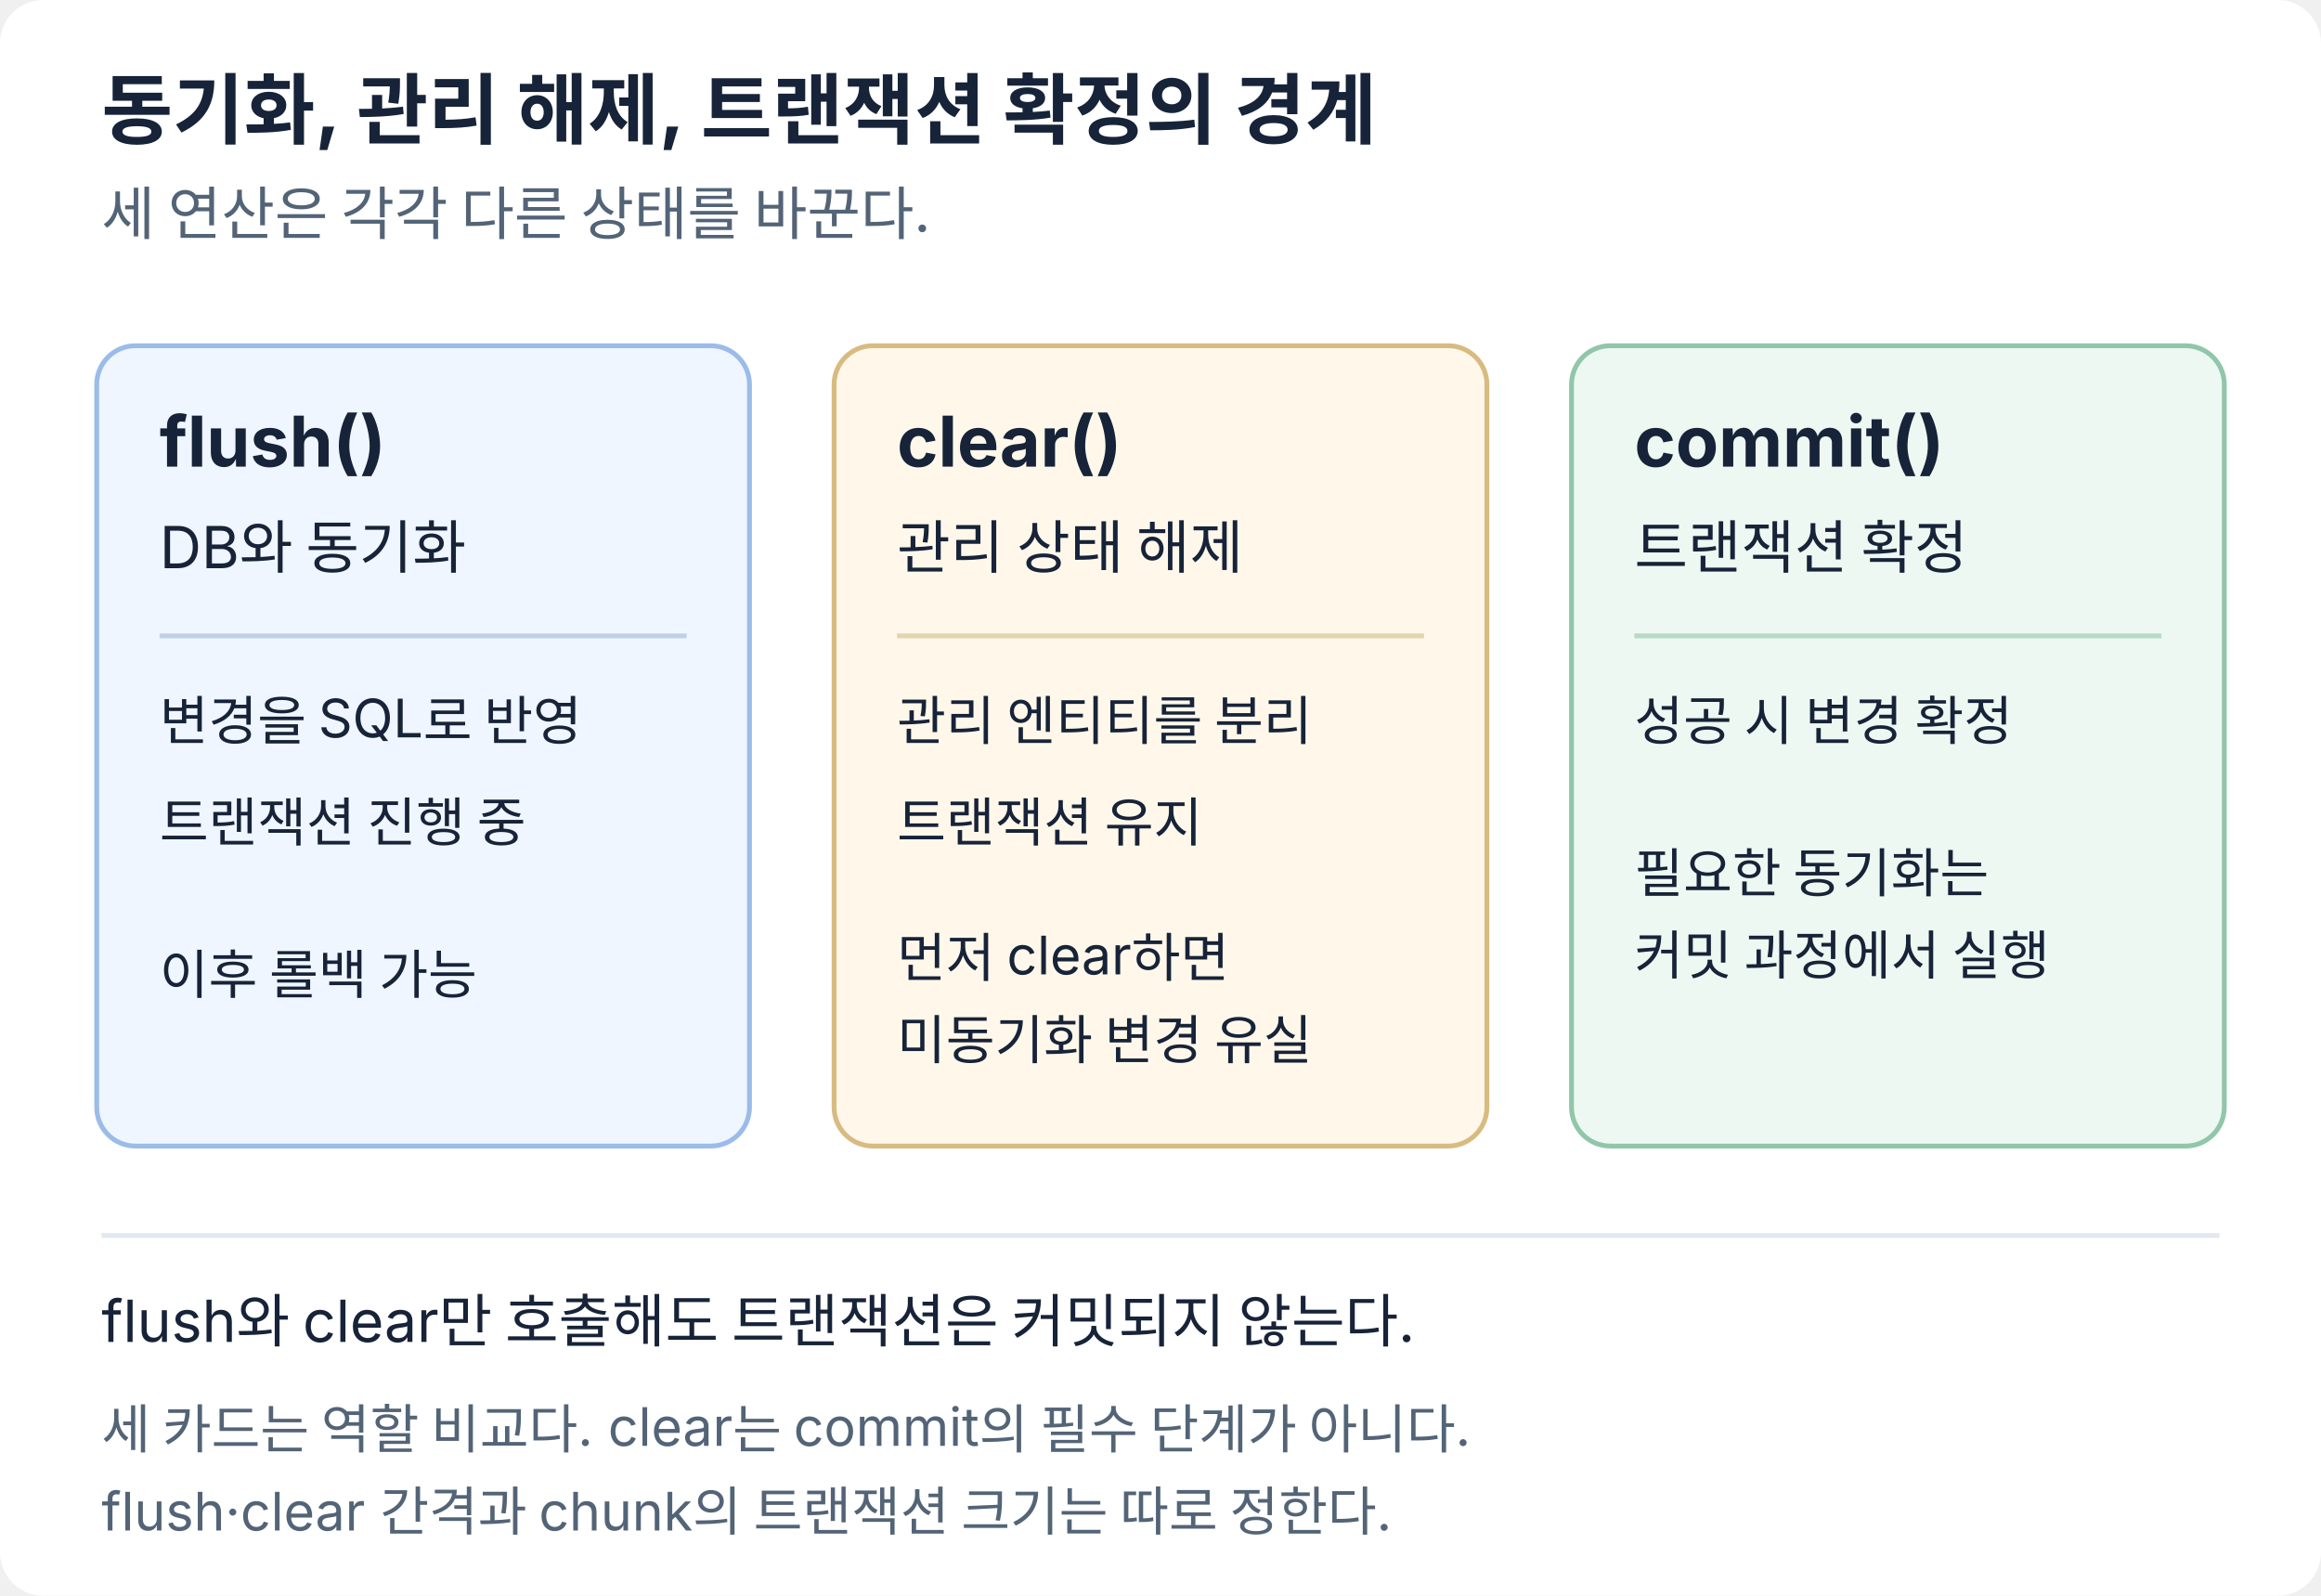
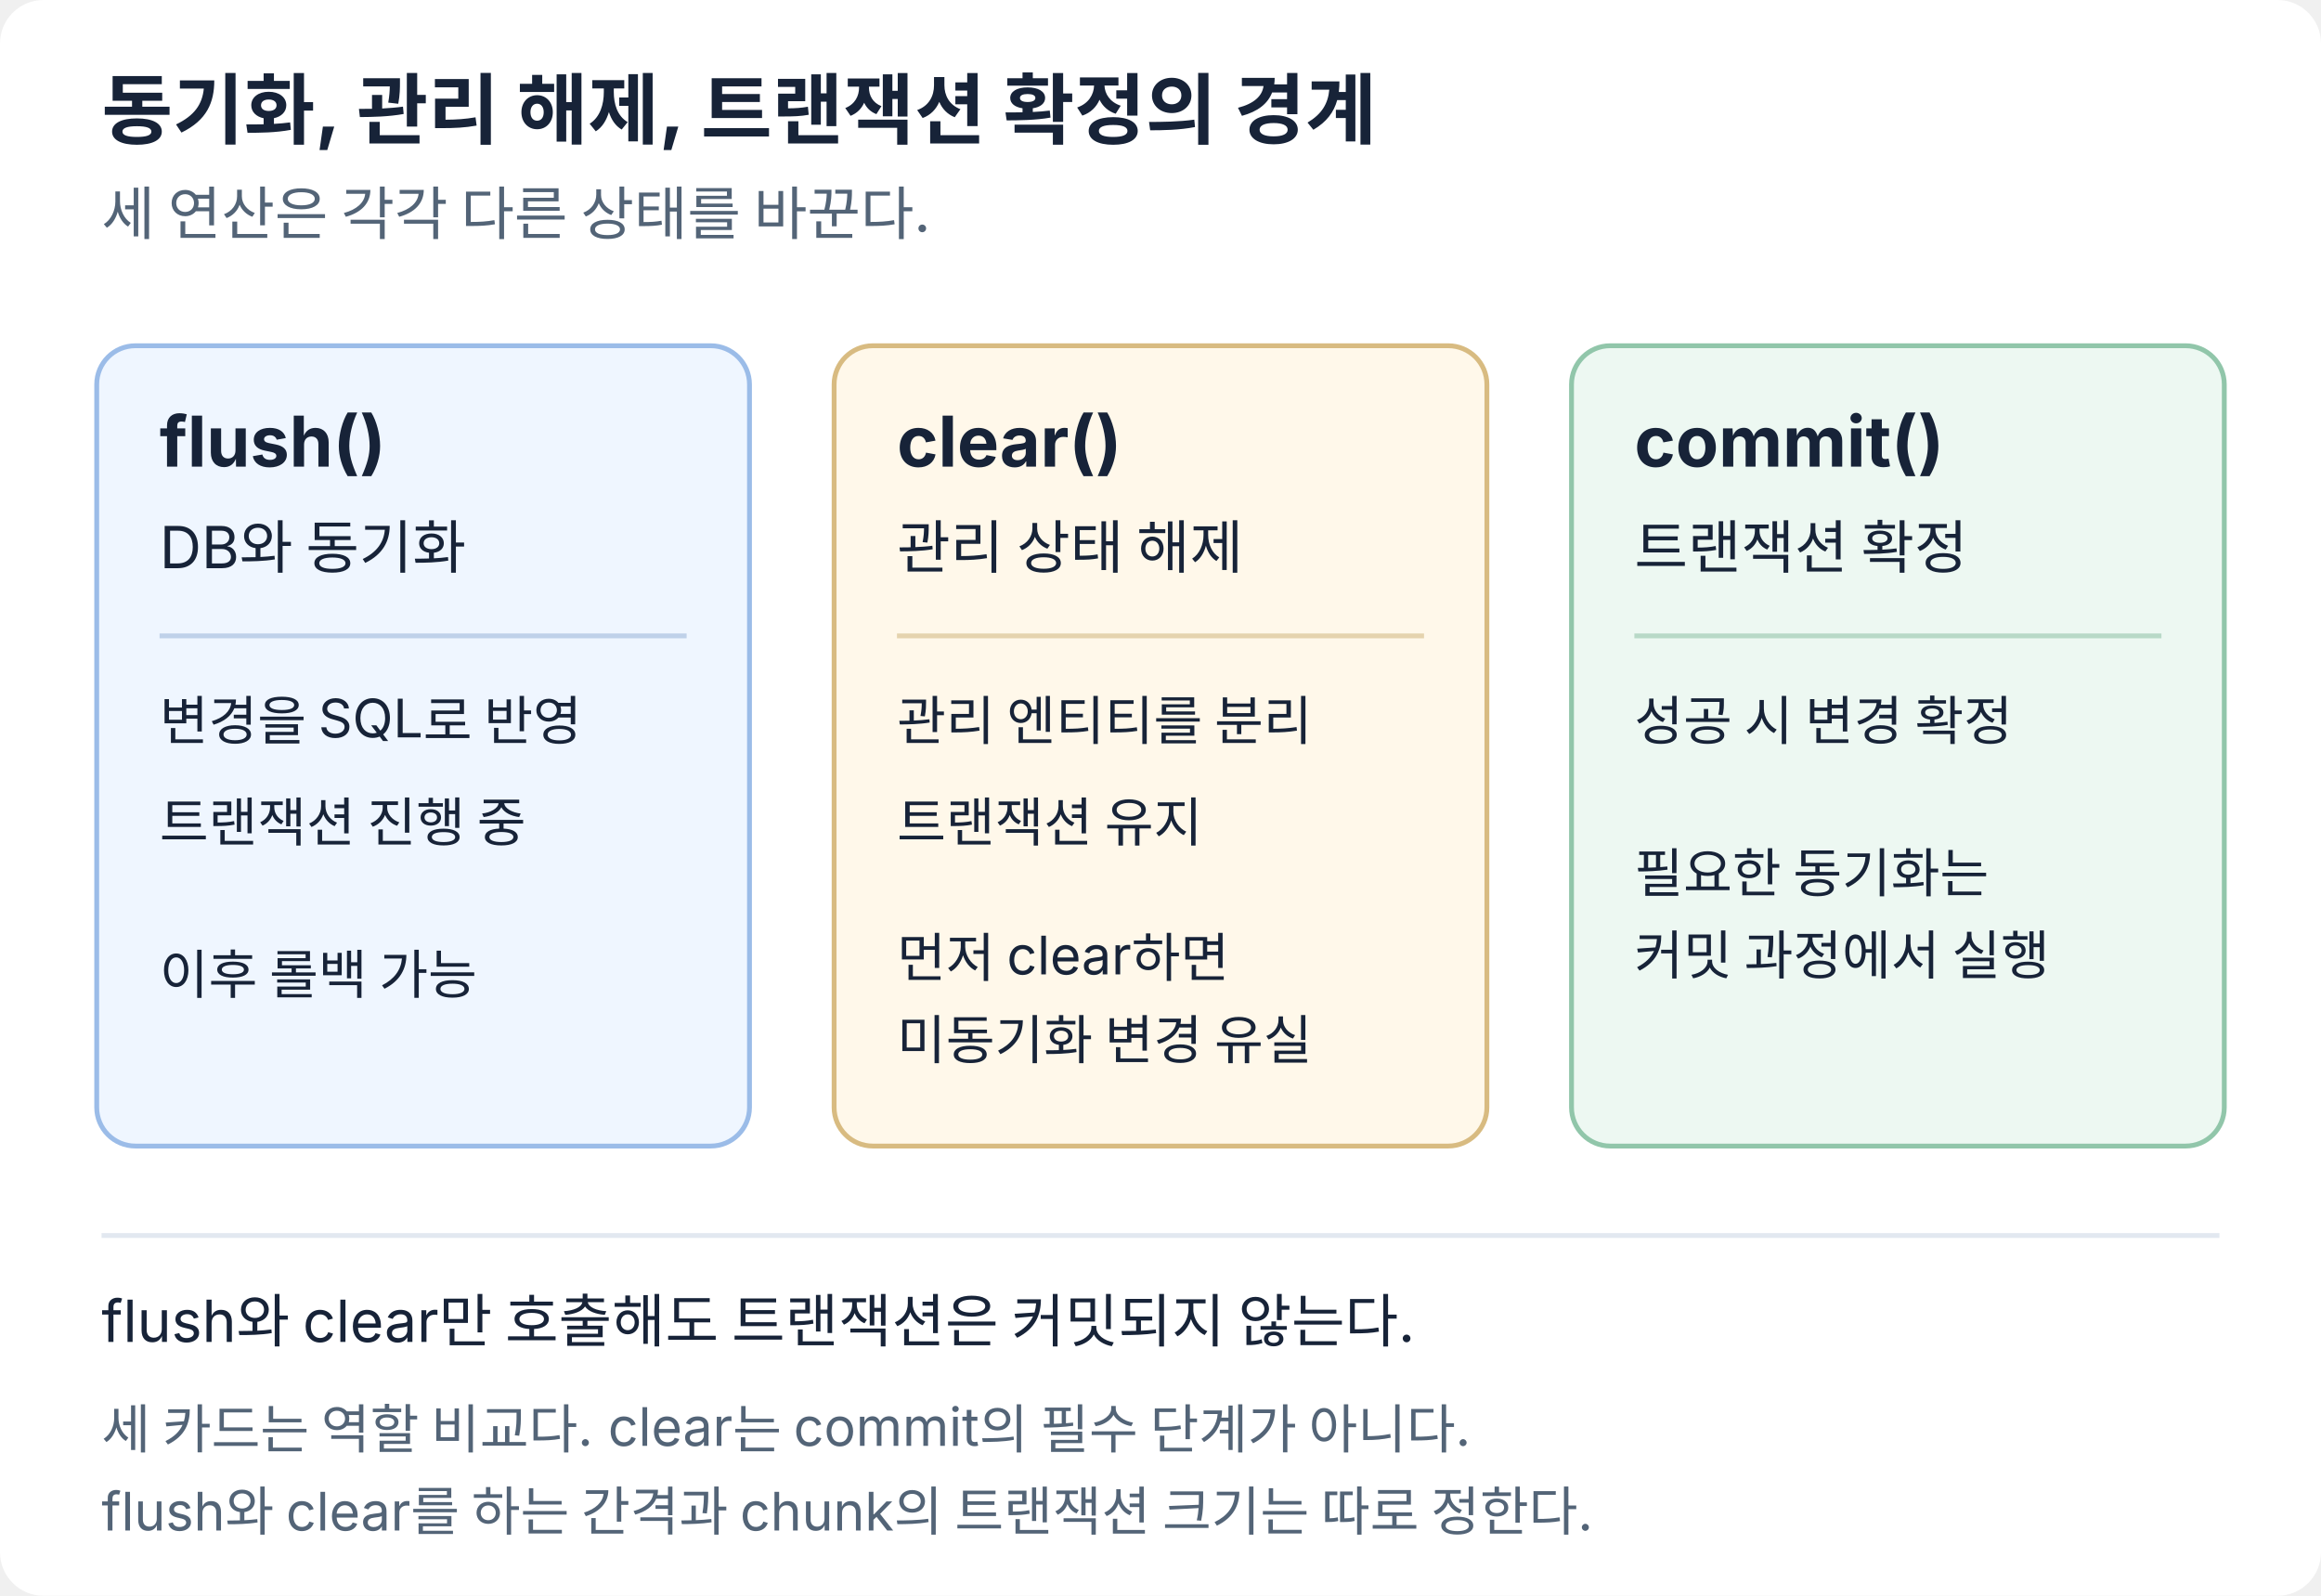
<svg xmlns="http://www.w3.org/2000/svg" viewBox="0 0 960 660" role="img" aria-labelledby="title desc">
  <style>
    text { font-family: Pretendard, "Noto Sans KR", -apple-system, BlinkMacSystemFont, sans-serif; fill: #172338; }
    .heading { font-size: 32px; font-weight: 750; }
    .label { font-size: 29px; font-weight: 700; }
    .body { font-size: 24px; }
    .small { font-size: 22px; }
    .muted { fill: #536477; }
  </style>
  <rect width="960" height="660" rx="18" fill="#fff" />
  <text x="42" y="57" class="heading">동기화, 관리 해제, 트랜잭션 확정의 경계</text>
  <text x="42" y="97" class="body muted">세 연산은 각각 다른 상태를 바꾼다.</text>
  <rect x="40" y="143" width="270" height="331" rx="16" fill="#eff6ff" stroke="#9bbce8" stroke-width="2" />
  <text x="66" y="193" class="label">flush()</text>
  <text x="66" y="235" class="body">DB와 동기화</text>
  <path d="M 66 263 H 284" stroke="#bfd1e9" stroke-width="2" />
  <text x="66" y="306" class="small">변경을 SQL로 반영</text>
  <text x="66" y="348" class="small">트랜잭션 진행 중</text>
  <text x="66" y="411" class="small">이후 롤백 가능</text>
  <rect x="345" y="143" width="270" height="331" rx="16" fill="#fff8ea" stroke="#d8bb81" stroke-width="2" />
  <text x="371" y="193" class="label">clear()</text>
  <text x="371" y="235" class="body">관리 상태 해제</text>
  <path d="M 371 263 H 589" stroke="#e5d3ae" stroke-width="2" />
  <text x="371" y="306" class="small">관리 엔티티를 분리</text>
  <text x="371" y="348" class="small">트랜잭션 유지</text>
  <text x="371" y="404" class="small">먼저 clear하면</text>
  <text x="371" y="438" class="small">미동기화 변경 유실</text>
  <rect x="650" y="143" width="270" height="331" rx="16" fill="#edf8f2" stroke="#91c6aa" stroke-width="2" />
  <text x="676" y="193" class="label">commit()</text>
  <text x="676" y="235" class="body">트랜잭션 확정</text>
  <path d="M 676 263 H 894" stroke="#b8d9c7" stroke-width="2" />
  <text x="676" y="306" class="small">성공 시 변경 확정</text>
  <text x="676" y="369" class="small">필요한 동기화는</text>
  <text x="676" y="403" class="small">커밋 과정에서 실행</text>
  <path d="M 42 511 H 918" stroke="#e2e8f0" stroke-width="2" />
  <text x="42" y="555" class="body">flush와 clear만 호출해도 트랜잭션은 커밋되지 않는다.</text>
  <text x="42" y="599" class="small muted">세 카드는 역할 비교다. clear는 commit의 필수 단계가 아니다.</text>
-   <text x="42" y="633" class="small muted">flush·clear 간격과 chunk의 트랜잭션 크기는 따로 정한다.</text>
+   <text x="42" y="633" class="small muted">flush와 clear를 하는 간격과 chunk의 트랜잭션 크기는 따로 정한다.</text>
</svg>
